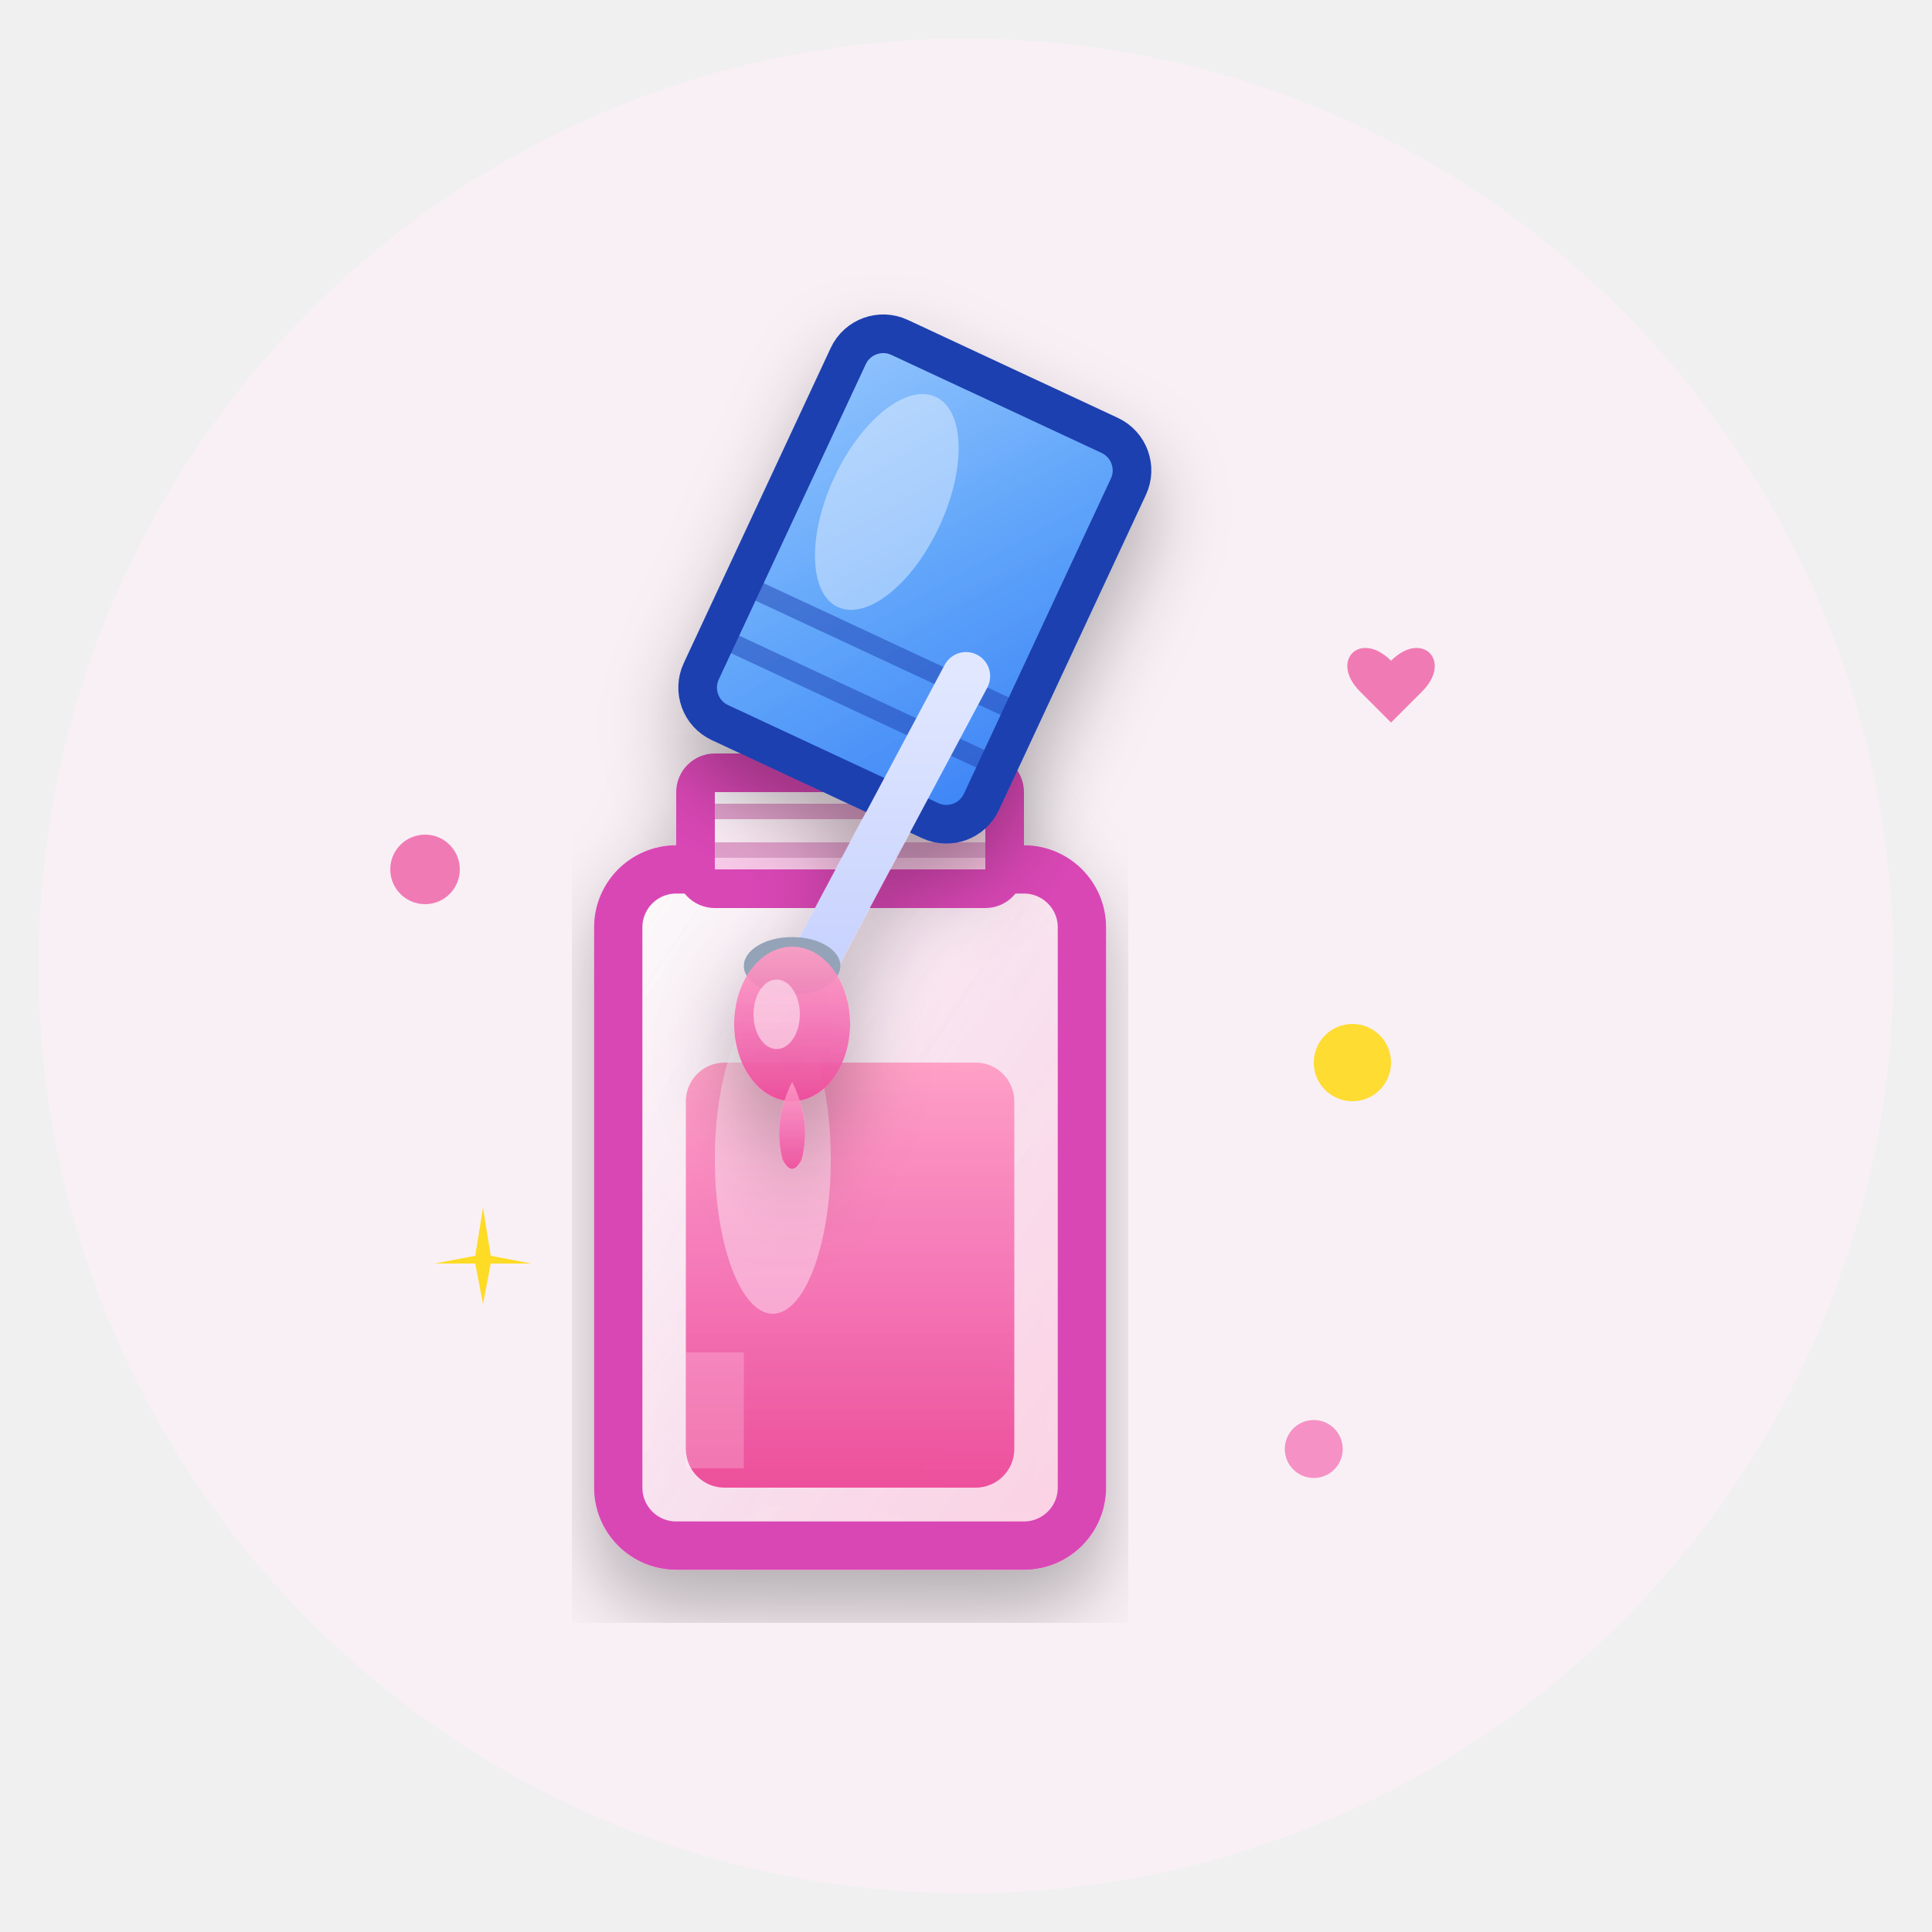
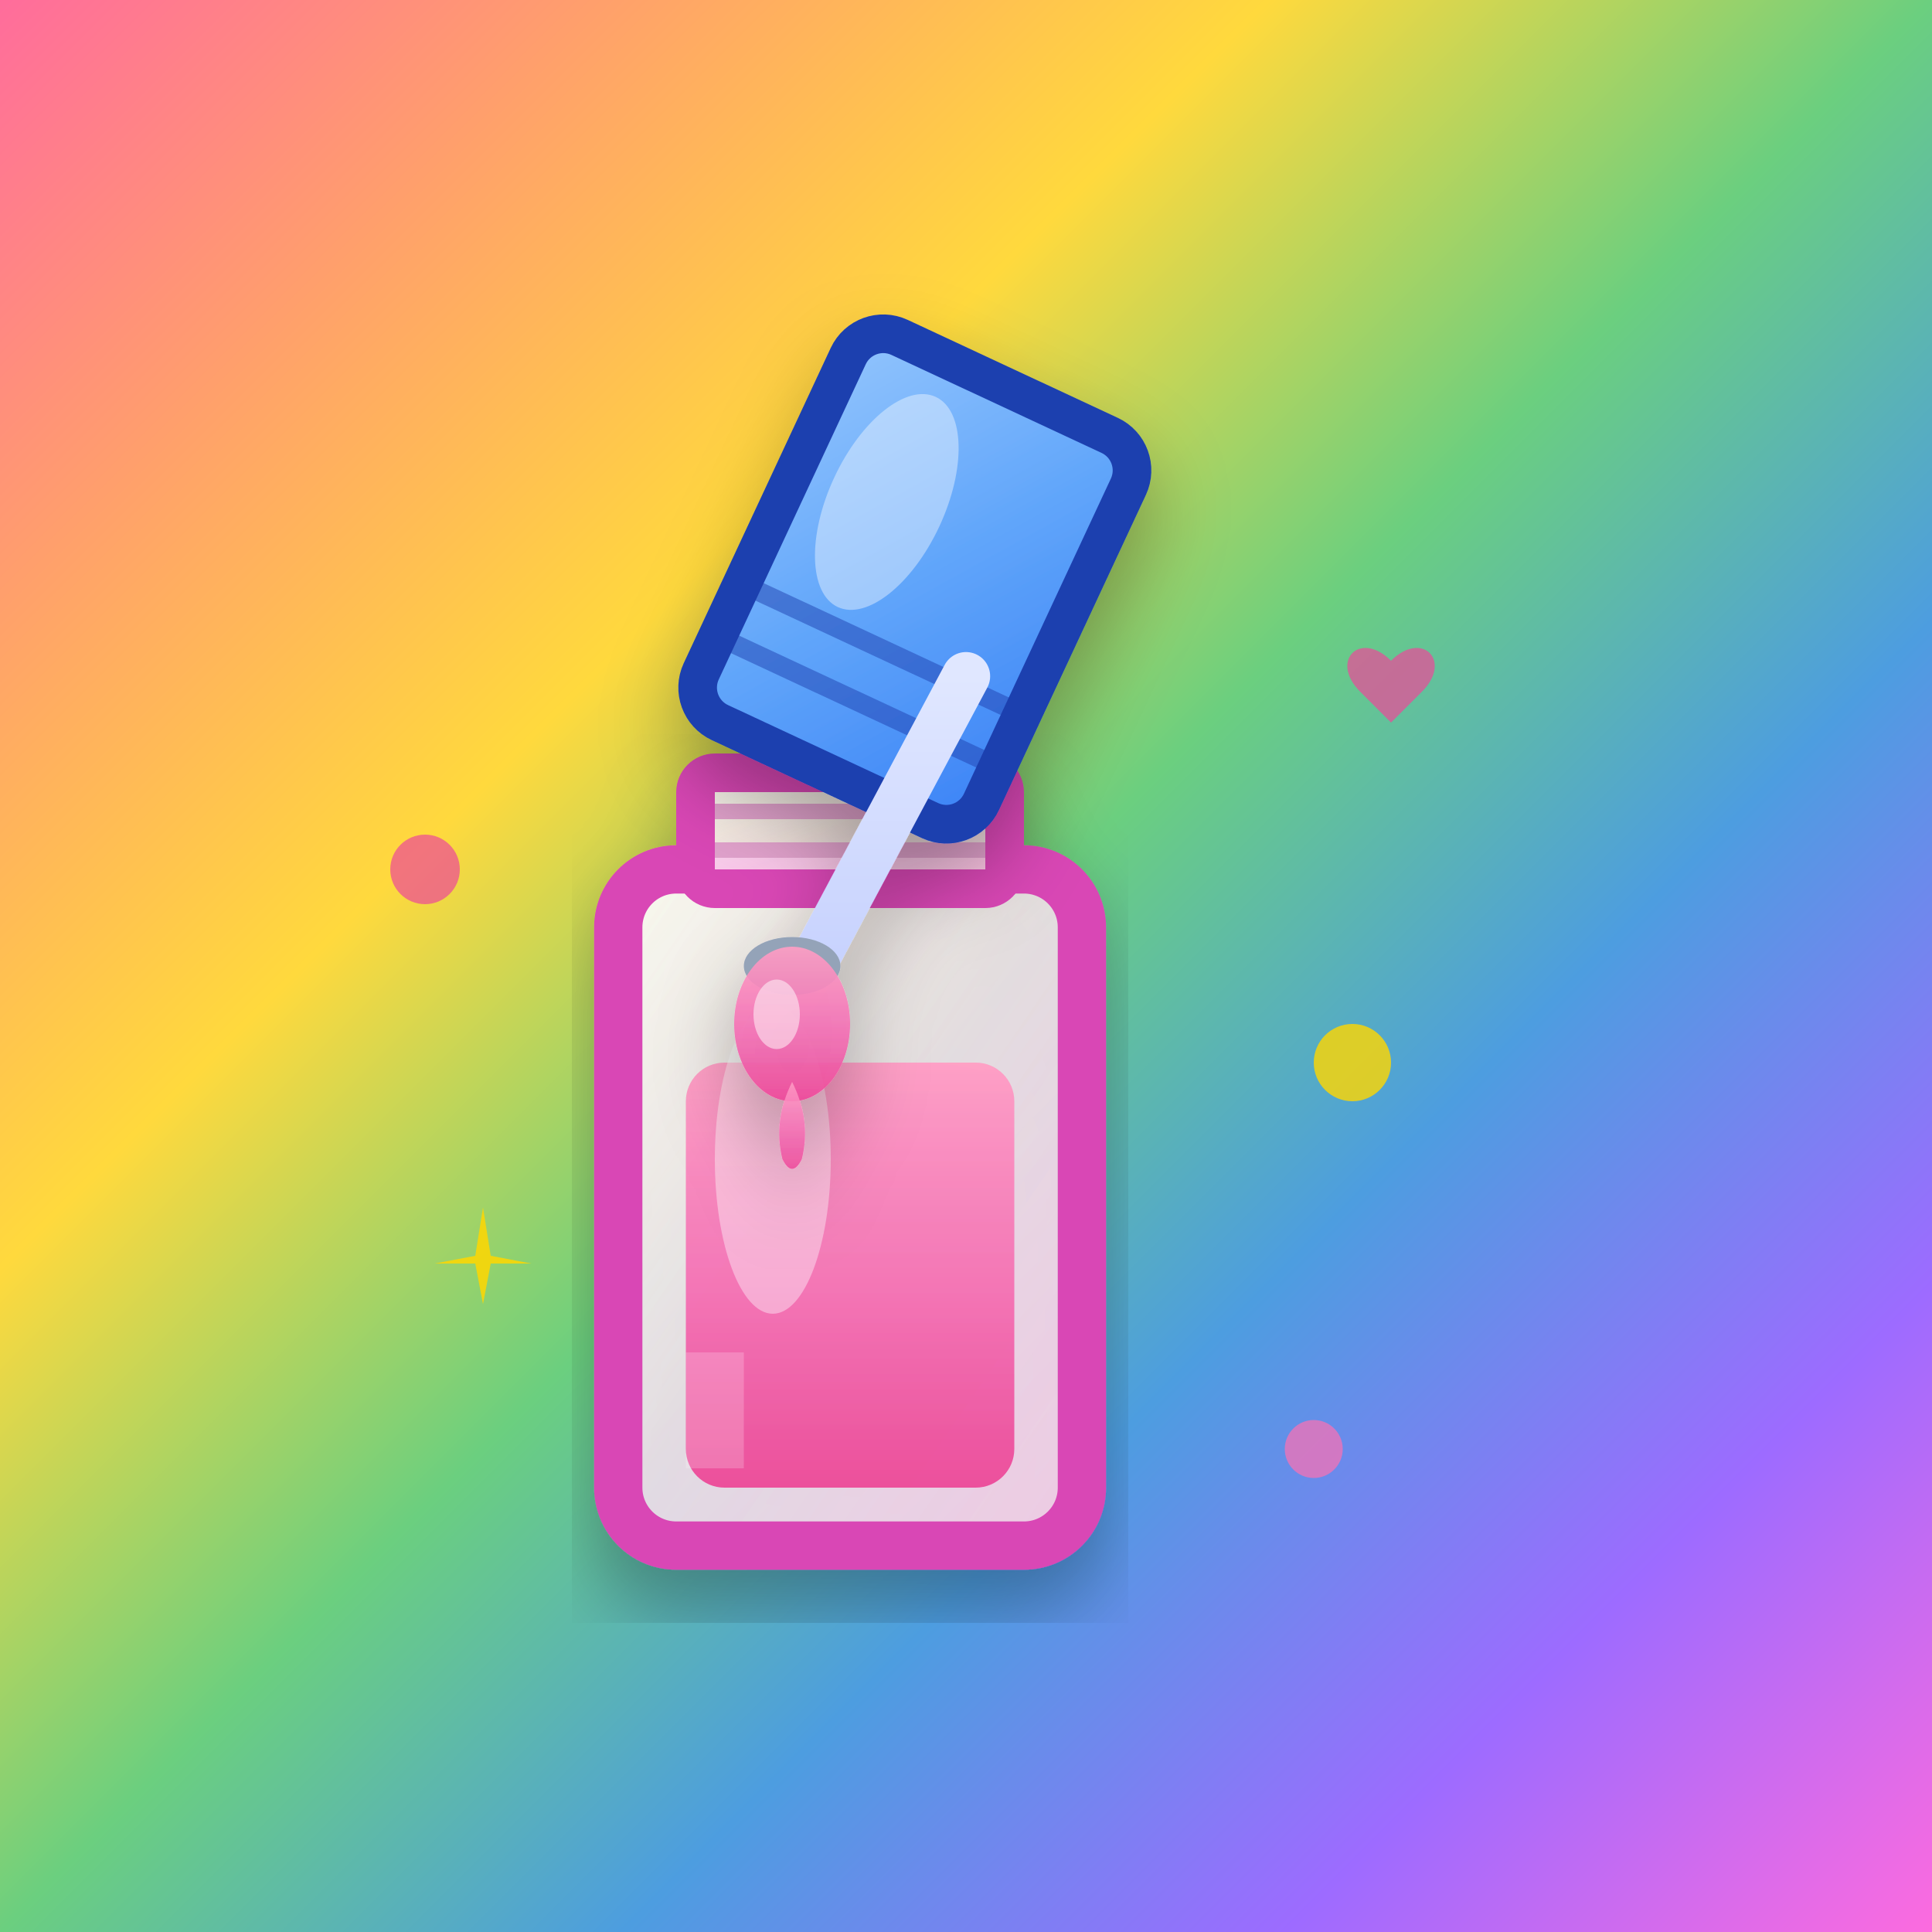
<svg xmlns="http://www.w3.org/2000/svg" viewBox="0 0 100 100">
  <defs>
    <linearGradient id="bottleGradient" x1="0%" y1="0%" x2="100%" y2="100%">
      <stop offset="0%" style="stop-color:#fff;stop-opacity:0.9" />
      <stop offset="50%" style="stop-color:#ffe5f4;stop-opacity:0.8" />
      <stop offset="100%" style="stop-color:#ffd0e5;stop-opacity:0.9" />
    </linearGradient>
    <linearGradient id="polishGradient" x1="0%" y1="0%" x2="0%" y2="100%">
      <stop offset="0%" style="stop-color:#ff9ec4;stop-opacity:1" />
      <stop offset="50%" style="stop-color:#f472b6;stop-opacity:1" />
      <stop offset="100%" style="stop-color:#ec4899;stop-opacity:1" />
    </linearGradient>
    <linearGradient id="capGradient" x1="0%" y1="0%" x2="100%" y2="100%">
      <stop offset="0%" style="stop-color:#93c5fd;stop-opacity:1" />
      <stop offset="50%" style="stop-color:#60a5fa;stop-opacity:1" />
      <stop offset="100%" style="stop-color:#3b82f6;stop-opacity:1" />
    </linearGradient>
    <linearGradient id="brushHandleGradient" x1="0%" y1="0%" x2="0%" y2="100%">
      <stop offset="0%" style="stop-color:#e0e7ff;stop-opacity:1" />
      <stop offset="100%" style="stop-color:#c7d2fe;stop-opacity:1" />
    </linearGradient>
+     <linearGradient id="rainbowGradient" x1="0%" y1="0%" x2="100%" y2="100%">
+       <stop offset="0%" style="stop-color:#ff6b9d;stop-opacity:1" />
+       <stop offset="16%" style="stop-color:#ffa06b;stop-opacity:1" />
+       <stop offset="33%" style="stop-color:#ffd93d;stop-opacity:1" />
+       <stop offset="50%" style="stop-color:#6bcf7f;stop-opacity:1" />
+       <stop offset="66%" style="stop-color:#4d9de0;stop-opacity:1" />
+       <stop offset="83%" style="stop-color:#9d6bff;stop-opacity:1" />
+       <stop offset="100%" style="stop-color:#ff6bde;stop-opacity:1" />
+     </linearGradient>
    <filter id="shadow">
      <feDropShadow dx="0" dy="2" stdDeviation="2" flood-opacity="0.3" />
    </filter>
    <filter id="innerGlow">
      <feGaussianBlur in="SourceAlpha" stdDeviation="1" />
      <feOffset dx="0" dy="0" result="offsetblur" />
      <feComponentTransfer>
        <feFuncA type="linear" slope="0.5" />
      </feComponentTransfer>
      <feMerge>
        <feMergeNode />
        <feMergeNode in="SourceGraphic" />
      </feMerge>
    </filter>
  </defs>
-   <circle cx="50" cy="50" r="48" fill="#fff0f8" opacity="0.6" />
+   <rect x="0" y="0" width="100" height="100" fill="url(#rainbowGradient)" />
  <g filter="url(#shadow)">
    <rect x="32" y="45" width="24" height="35" rx="3" fill="url(#bottleGradient)" stroke="#d946b5" stroke-width="2.5" />
    <rect x="36" y="40" width="16" height="6" rx="1" fill="url(#bottleGradient)" stroke="#d946b5" stroke-width="2" />
    <line x1="37" y1="42" x2="51" y2="42" stroke="#e0a1cb" stroke-width="0.8" />
    <line x1="37" y1="44" x2="51" y2="44" stroke="#e0a1cb" stroke-width="0.8" />
    <rect x="35.5" y="55" width="17" height="22" rx="2" fill="url(#polishGradient)" opacity="0.95" />
    <ellipse cx="40" cy="60" rx="3" ry="8" fill="white" opacity="0.4" />
    <rect x="35.5" y="70" width="3" height="6" fill="white" opacity="0.2" />
  </g>
  <g filter="url(#shadow)">
    <g transform="translate(52, 20) rotate(25)">
      <rect x="-8" y="0" width="16" height="22" rx="2" fill="url(#capGradient)" stroke="#1e40af" stroke-width="2" />
      <ellipse cx="-3" cy="8" rx="3" ry="6" fill="white" opacity="0.4" />
      <line x1="-8" y1="18" x2="8" y2="18" stroke="#1e40af" stroke-width="1" opacity="0.5" />
      <line x1="-8" y1="15" x2="8" y2="15" stroke="#1e40af" stroke-width="1" opacity="0.5" />
    </g>
    <line x1="50" y1="35" x2="42" y2="50" stroke="url(#brushHandleGradient)" stroke-width="2.5" stroke-linecap="round" />
    <g transform="translate(41, 50)">
      <ellipse cx="0" cy="0" rx="2.5" ry="1.5" fill="#94a3b8" />
      <ellipse cx="0" cy="3" rx="3" ry="4" fill="url(#polishGradient)" opacity="0.9" />
      <path d="M 0,6 Q -1,8 -0.5,10 Q 0,11 0.5,10 Q 1,8 0,6 Z" fill="url(#polishGradient)" opacity="0.85" />
      <ellipse cx="-0.8" cy="2.5" rx="1.2" ry="1.8" fill="white" opacity="0.5" />
    </g>
  </g>
  <circle cx="70" cy="55" r="2" fill="#ffd700" opacity="0.8">
    <animate attributeName="opacity" values="0.8;1;0.8" dur="1.8s" repeatCount="indefinite" />
  </circle>
  <circle cx="22" cy="45" r="1.8" fill="#ec4899" opacity="0.7">
    <animate attributeName="opacity" values="0.7;1;0.7" dur="2.2s" repeatCount="indefinite" />
  </circle>
  <circle cx="68" cy="75" r="1.5" fill="#f472b6" opacity="0.75">
    <animate attributeName="opacity" values="0.75;1;0.75" dur="2.5s" repeatCount="indefinite" />
  </circle>
  <g transform="translate(25, 65)" opacity="0.85">
    <path d="M 0,-2.5 L 0.4,0 L 2.5,0.4 L 0.4,0.4 L 0,2.5 L -0.4,0.4 L -2.5,0.4 L -0.4,0 Z" fill="#ffd700">
      <animateTransform attributeName="transform" type="rotate" from="0 0 0" to="360 0 0" dur="4s" repeatCount="indefinite" />
    </path>
  </g>
  <g transform="translate(72, 35)" opacity="0.7">
    <path d="M 0,-1 C -2,-3 -4,-1 -2,1 L 0,3 L 2,1 C 4,-1 2,-3 0,-1 Z" fill="#ec4899" transform="scale(0.8)">
      <animate attributeName="opacity" values="0.7;1;0.7" dur="3s" repeatCount="indefinite" />
    </path>
  </g>
</svg>
